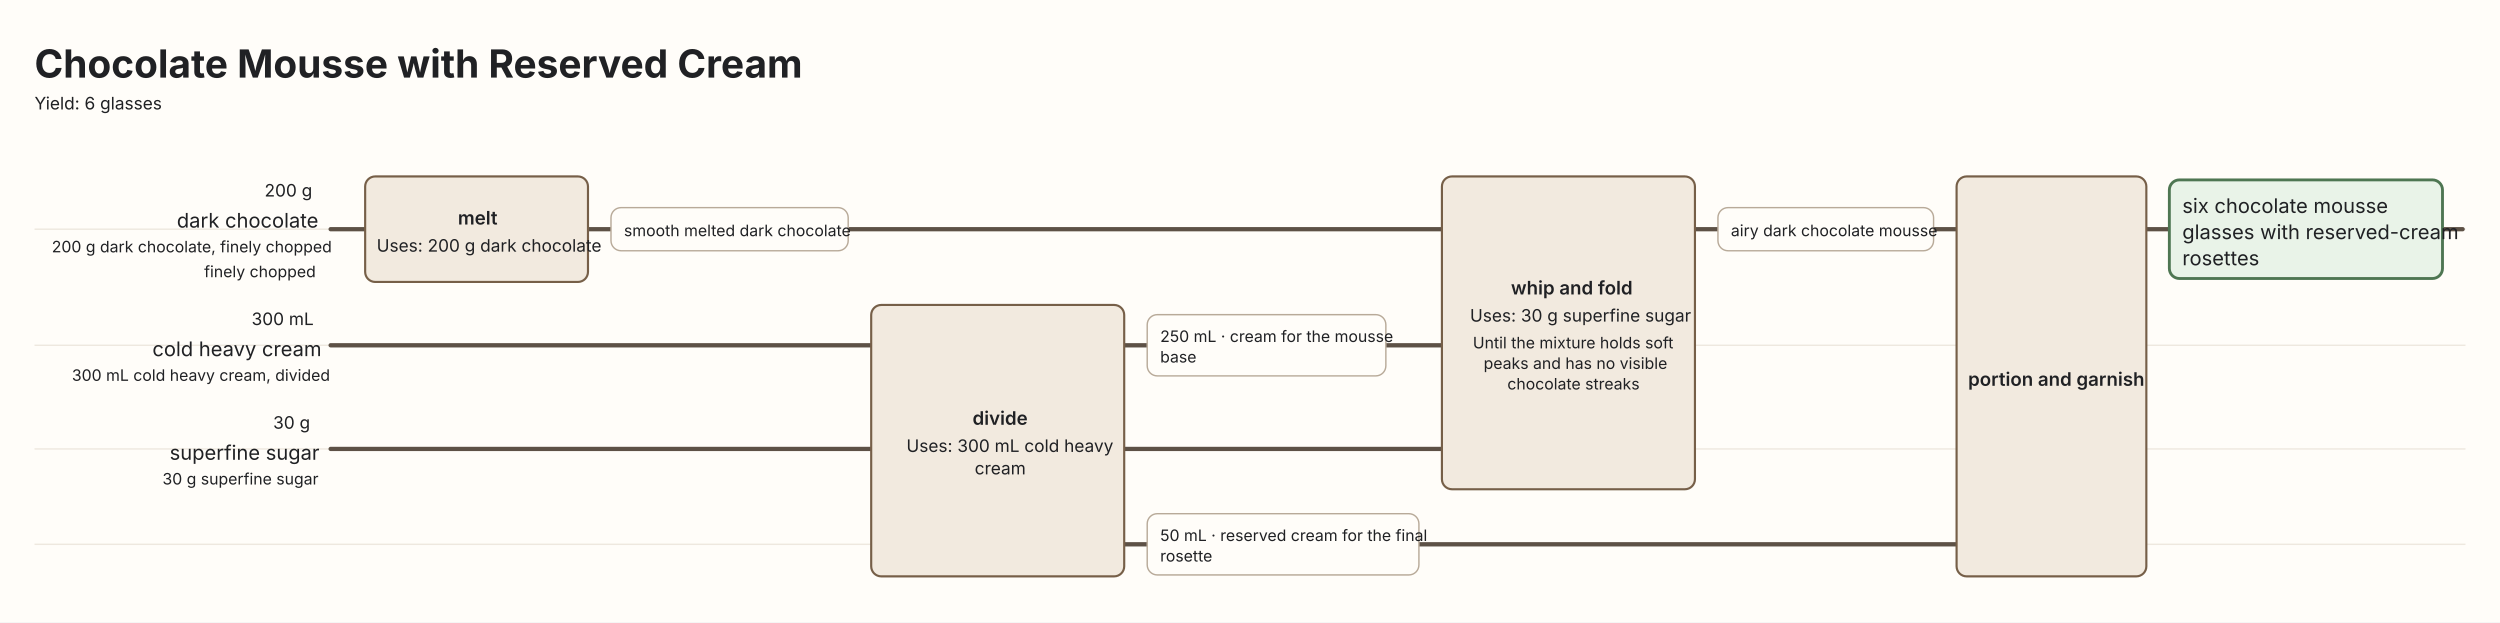
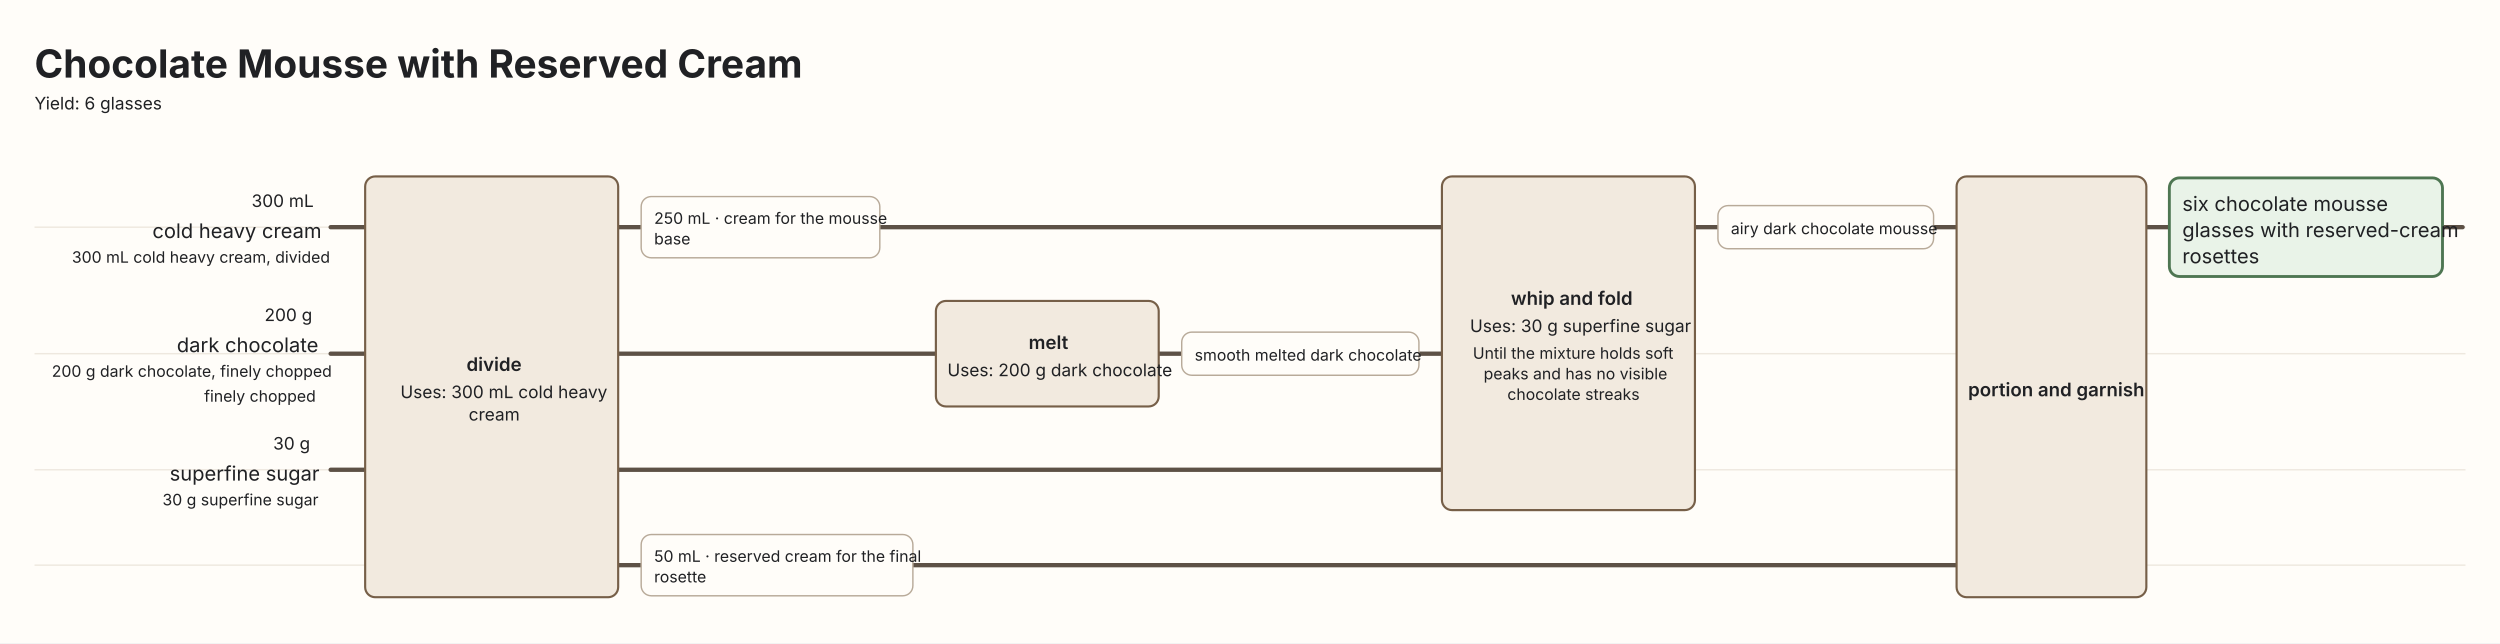
- <svg xmlns="http://www.w3.org/2000/svg" width="1739" height="432.926" viewBox="0 0 1739 432.926" role="img" aria-labelledby="rf-1d3e9a828bf0-title rf-1d3e9a828bf0-description" data-recipeflow-layout="recipeflow.tabular-layout/v1" data-recipeflow-notation="flow">
+ <svg xmlns="http://www.w3.org/2000/svg" width="1739" height="447.426" viewBox="0 0 1739 447.426" role="img" aria-labelledby="rf-579a621706e6-title rf-579a621706e6-description" data-recipeflow-layout="recipeflow.tabular-layout/v1" data-recipeflow-notation="flow">
  <style>text{font-family:Inter,"Segoe UI",Arial,"DejaVu Sans",sans-serif;fill:#202124}.guide{fill:none;stroke:#eee8df;stroke-width:1}.flow{fill:none;stroke:#5d5146;stroke-width:3;stroke-linecap:round;stroke-linejoin:round}.setup-dependency{fill:none;stroke:#b8aa99;stroke-width:1.5;stroke-dasharray:5 4}.op{fill:#f2eadf;stroke:#765f48;stroke-width:1.5}.setup{fill:#f7f4ef;stroke:#b8aa99;stroke-width:1}.material-label{fill:#fffdf9;stroke:#b8aa99;stroke-width:1}.final-output{fill:#e9f3e8;stroke:#4e7652;stroke-width:2}.grid-line{fill:none;stroke:#4f914d;stroke-width:1}.segment-link{fill:none;stroke:#36713a;stroke-width:1.5;stroke-dasharray:4 3}.grid-ingredient{fill:#fbfaf2;stroke:#4f914d;stroke-width:1}.grid-operation{fill:#fbfaf2;stroke:#4f914d;stroke-width:1.5}.grid-setup{fill:#fbfaf2;stroke:#4f914d;stroke-width:1.5}.grid-final{fill:#e9f3e8;stroke:#4f914d;stroke-width:1.5}.ingredient,.title{fill:none;stroke:none}@media print{.canvas{fill:#fff}.guide{stroke:#ddd}}</style>
-   <rect class="canvas" x="0" y="0" width="1739" height="432.926" fill="#fffdf9" />
-   <polyline id="path:guide:0" class="guide" points="24,159.426 1715,159.426" vector-effect="non-scaling-stroke" data-kind="guide" />
-   <polyline id="path:guide:1" class="guide" points="24,240.176 1715,240.176" vector-effect="non-scaling-stroke" data-kind="guide" />
-   <polyline id="path:guide:2" class="guide" points="24,312.276 1715,312.276" vector-effect="non-scaling-stroke" data-kind="guide" />
-   <polyline id="path:guide:3" class="guide" points="24,378.626 1715,378.626" vector-effect="non-scaling-stroke" data-kind="guide" />
-   <polyline id="path:material:chocolate" class="flow" points="230,159.426 254,159.426" vector-effect="non-scaling-stroke" data-kind="material" />
-   <polyline id="path:material:chocolate-mousse" class="flow" points="1179,159.426 1361,159.426" vector-effect="non-scaling-stroke" data-kind="material" />
-   <polyline id="path:material:cream" class="flow" points="230,240.176 606,240.176" vector-effect="non-scaling-stroke" data-kind="material" />
-   <polyline id="path:material:melted-chocolate" class="flow" points="409,159.426 1003,159.426" vector-effect="non-scaling-stroke" data-kind="material" />
-   <polyline id="path:material:mousse-cream" class="flow" points="782,240.176 1003,240.176" vector-effect="non-scaling-stroke" data-kind="material" />
-   <polyline id="path:material:mousse-glasses" class="flow" points="1493,159.426 1713,159.426" vector-effect="non-scaling-stroke" data-kind="material" />
-   <polyline id="path:material:reserved-cream" class="flow" points="782,378.626 1361,378.626" vector-effect="non-scaling-stroke" data-kind="material" />
-   <polyline id="path:material:sugar" class="flow" points="230,312.276 1003,312.276" vector-effect="non-scaling-stroke" data-kind="material" />
+   <rect class="canvas" x="0" y="0" width="1739" height="447.426" fill="#fffdf9" />
+   <polyline id="path:guide:0" class="guide" points="24,158.026 1715,158.026" vector-effect="non-scaling-stroke" data-kind="guide" />
+   <polyline id="path:guide:1" class="guide" points="24,246.026 1715,246.026" vector-effect="non-scaling-stroke" data-kind="guide" />
+   <polyline id="path:guide:2" class="guide" points="24,326.776 1715,326.776" vector-effect="non-scaling-stroke" data-kind="guide" />
+   <polyline id="path:guide:3" class="guide" points="24,393.126 1715,393.126" vector-effect="non-scaling-stroke" data-kind="guide" />
+   <polyline id="path:material:chocolate" class="flow" points="230,246.026 651,246.026" vector-effect="non-scaling-stroke" data-kind="material" />
+   <polyline id="path:material:chocolate-mousse" class="flow" points="1179,158.026 1361,158.026" vector-effect="non-scaling-stroke" data-kind="material" />
+   <polyline id="path:material:cream" class="flow" points="230,158.026 254,158.026" vector-effect="non-scaling-stroke" data-kind="material" />
+   <polyline id="path:material:melted-chocolate" class="flow" points="806,246.026 1003,246.026" vector-effect="non-scaling-stroke" data-kind="material" />
+   <polyline id="path:material:mousse-cream" class="flow" points="430,158.026 1003,158.026" vector-effect="non-scaling-stroke" data-kind="material" />
+   <polyline id="path:material:mousse-glasses" class="flow" points="1493,158.026 1713,158.026" vector-effect="non-scaling-stroke" data-kind="material" />
+   <polyline id="path:material:reserved-cream" class="flow" points="430,393.126 1361,393.126" vector-effect="non-scaling-stroke" data-kind="material" />
+   <polyline id="path:material:sugar" class="flow" points="230,326.776 1003,326.776" vector-effect="non-scaling-stroke" data-kind="material" />
  <rect id="box:title" class="title" x="24" y="24" width="1691" height="54.726" rx="7" vector-effect="non-scaling-stroke" />
-   <rect id="box:ingredient:chocolate" class="ingredient" x="24" y="117.726" width="196" height="83.4" rx="7" vector-effect="non-scaling-stroke" />
-   <rect id="box:material:chocolate-mousse" class="material-label" x="1195" y="144.426" width="150" height="30" rx="7" vector-effect="non-scaling-stroke" />
-   <rect id="box:ingredient:cream" class="ingredient" x="24" y="207.126" width="196" height="66.1" rx="7" vector-effect="non-scaling-stroke" />
-   <rect id="box:material:melted-chocolate" class="material-label" x="425" y="144.426" width="165" height="30" rx="7" vector-effect="non-scaling-stroke" />
-   <rect id="box:material:mousse-cream" class="material-label" x="798" y="218.876" width="166" height="42.6" rx="7" vector-effect="non-scaling-stroke" />
-   <rect id="box:material:mousse-glasses" class="final-output" x="1509" y="125.126" width="190" height="68.6" rx="7" vector-effect="non-scaling-stroke" />
-   <rect id="box:material:reserved-cream" class="material-label" x="798" y="357.326" width="189" height="42.6" rx="7" vector-effect="non-scaling-stroke" />
-   <rect id="box:ingredient:sugar" class="ingredient" x="24" y="279.226" width="196" height="66.1" rx="7" vector-effect="non-scaling-stroke" />
-   <rect id="box:operation:op:melt-chocolate" class="op" x="254" y="122.726" width="155" height="73.4" rx="7" vector-effect="non-scaling-stroke" />
-   <rect id="box:operation:op:split-cream" class="op" x="606" y="212.126" width="176" height="188.8" rx="7" vector-effect="non-scaling-stroke" />
-   <rect id="box:operation:op:make-mousse" class="op" x="1003" y="122.726" width="176" height="217.6" rx="7" vector-effect="non-scaling-stroke" />
-   <rect id="box:operation:op:finish" class="op" x="1361" y="122.726" width="132" height="278.2" rx="7" vector-effect="non-scaling-stroke" />
+   <rect id="box:ingredient:chocolate" class="ingredient" x="24" y="204.326" width="196" height="83.4" rx="7" vector-effect="non-scaling-stroke" />
+   <rect id="box:material:chocolate-mousse" class="material-label" x="1195" y="143.026" width="150" height="30" rx="7" vector-effect="non-scaling-stroke" />
+   <rect id="box:ingredient:cream" class="ingredient" x="24" y="124.976" width="196" height="66.1" rx="7" vector-effect="non-scaling-stroke" />
+   <rect id="box:material:melted-chocolate" class="material-label" x="822" y="231.026" width="165" height="30" rx="7" vector-effect="non-scaling-stroke" />
+   <rect id="box:material:mousse-cream" class="material-label" x="446" y="136.726" width="166" height="42.6" rx="7" vector-effect="non-scaling-stroke" />
+   <rect id="box:material:mousse-glasses" class="final-output" x="1509" y="123.726" width="190" height="68.6" rx="7" vector-effect="non-scaling-stroke" />
+   <rect id="box:material:reserved-cream" class="material-label" x="446" y="371.826" width="189" height="42.6" rx="7" vector-effect="non-scaling-stroke" />
+   <rect id="box:ingredient:sugar" class="ingredient" x="24" y="293.726" width="196" height="66.1" rx="7" vector-effect="non-scaling-stroke" />
+   <rect id="box:operation:op:split-cream" class="op" x="254" y="122.726" width="176" height="292.7" rx="7" vector-effect="non-scaling-stroke" />
+   <rect id="box:operation:op:melt-chocolate" class="op" x="651" y="209.326" width="155" height="73.4" rx="7" vector-effect="non-scaling-stroke" />
+   <rect id="box:operation:op:make-mousse" class="op" x="1003" y="122.726" width="176" height="232.1" rx="7" vector-effect="non-scaling-stroke" />
+   <rect id="box:operation:op:finish" class="op" x="1361" y="122.726" width="132" height="292.7" rx="7" vector-effect="non-scaling-stroke" />
  <text id="text:title" data-role="title" font-size="27.02" font-weight="700" fill="#202124" xml:space="preserve" aria-label="Chocolate Mousse with Reserved Cream">
    <tspan x="24" dy="0" y="54">Chocolate Mousse with Reserved Cream</tspan>
  </text>
  <text id="text:yield" data-role="recipe-yield" font-size="12" font-weight="400" fill="#66615c" xml:space="preserve" aria-label="Yield: 6 glasses">
    <tspan x="24" dy="0" y="76.126">Yield: 6 glasses</tspan>
  </text>
  <text id="text:ingredient:chocolate:quantity" data-role="ingredient-quantity" font-size="12" font-weight="400" fill="#66615c" xml:space="preserve" aria-label="200 g">
-     <tspan x="184" dy="0" y="136.726">200 g</tspan>
+     <tspan x="184" dy="0" y="223.326">200 g</tspan>
  </text>
  <text id="text:ingredient:chocolate:label" data-role="ingredient-label" font-size="14" font-weight="400" fill="#202124" xml:space="preserve" aria-label="dark chocolate">
-     <tspan x="123" dy="0" y="158.326">dark chocolate</tspan>
+     <tspan x="123" dy="0" y="244.926">dark chocolate</tspan>
  </text>
  <text id="text:ingredient:chocolate:source" data-role="ingredient-source" font-size="11" font-weight="400" fill="#66615c" xml:space="preserve" aria-label="200 g dark chocolate, finely chopped">
-     <tspan x="36" dy="0" y="175.526">200 g dark chocolate, finely chopped</tspan>
+     <tspan x="36" dy="0" y="262.126">200 g dark chocolate, finely chopped</tspan>
  </text>
  <text id="text:ingredient:chocolate:preparation" data-role="ingredient-preparation" font-size="11" font-weight="400" fill="#66615c" xml:space="preserve" aria-label="finely chopped">
-     <tspan x="142" dy="0" y="192.826">finely chopped</tspan>
+     <tspan x="142" dy="0" y="279.426">finely chopped</tspan>
  </text>
  <text id="text:material:chocolate-mousse" data-role="material-label" font-size="11" font-weight="400" fill="#66615c" xml:space="preserve" aria-label="airy dark chocolate mousse">
-     <tspan x="1204" dy="0" y="164.276">airy dark chocolate mousse</tspan>
+     <tspan x="1204" dy="0" y="162.876">airy dark chocolate mousse</tspan>
  </text>
  <text id="text:ingredient:cream:quantity" data-role="ingredient-quantity" font-size="12" font-weight="400" fill="#66615c" xml:space="preserve" aria-label="300 mL">
-     <tspan x="175" dy="0" y="226.126">300 mL</tspan>
+     <tspan x="175" dy="0" y="143.976">300 mL</tspan>
  </text>
  <text id="text:ingredient:cream:label" data-role="ingredient-label" font-size="14" font-weight="400" fill="#202124" xml:space="preserve" aria-label="cold heavy cream">
-     <tspan x="106" dy="0" y="247.726">cold heavy cream</tspan>
+     <tspan x="106" dy="0" y="165.576">cold heavy cream</tspan>
  </text>
  <text id="text:ingredient:cream:source" data-role="ingredient-source" font-size="11" font-weight="400" fill="#66615c" xml:space="preserve" aria-label="300 mL cold heavy cream, divided">
-     <tspan x="50" dy="0" y="264.926">300 mL cold heavy cream, divided</tspan>
+     <tspan x="50" dy="0" y="182.776">300 mL cold heavy cream, divided</tspan>
  </text>
  <text id="text:material:melted-chocolate" data-role="material-label" font-size="11" font-weight="400" fill="#66615c" xml:space="preserve" aria-label="smooth melted dark chocolate">
-     <tspan x="434" dy="0" y="164.276">smooth melted dark chocolate</tspan>
+     <tspan x="831" dy="0" y="250.876">smooth melted dark chocolate</tspan>
  </text>
  <text id="text:material:mousse-cream" data-role="material-label" font-size="11" font-weight="400" fill="#66615c" xml:space="preserve" aria-label="250 mL · cream for the mousse base">
-     <tspan x="807" dy="0" y="237.876">250 mL · cream for the mousse</tspan>
-     <tspan x="807" dy="0" y="252.176">base</tspan>
+     <tspan x="455" dy="0" y="155.726">250 mL · cream for the mousse</tspan>
+     <tspan x="455" dy="0" y="170.026">base</tspan>
  </text>
  <text id="text:material:mousse-glasses" data-role="final-label" font-size="14" font-weight="400" fill="#202124" xml:space="preserve" aria-label="six chocolate mousse glasses with reserved-cream rosettes">
-     <tspan x="1518" dy="0" y="148.126">six chocolate mousse</tspan>
-     <tspan x="1518" dy="0" y="166.326">glasses with reserved-cream</tspan>
-     <tspan x="1518" dy="0" y="184.526">rosettes</tspan>
+     <tspan x="1518" dy="0" y="146.726">six chocolate mousse</tspan>
+     <tspan x="1518" dy="0" y="164.926">glasses with reserved-cream</tspan>
+     <tspan x="1518" dy="0" y="183.126">rosettes</tspan>
  </text>
  <text id="text:material:reserved-cream" data-role="material-label" font-size="11" font-weight="400" fill="#66615c" xml:space="preserve" aria-label="50 mL · reserved cream for the final rosette">
-     <tspan x="807" dy="0" y="376.326">50 mL · reserved cream for the final</tspan>
-     <tspan x="807" dy="0" y="390.626">rosette</tspan>
+     <tspan x="455" dy="0" y="390.826">50 mL · reserved cream for the final</tspan>
+     <tspan x="455" dy="0" y="405.126">rosette</tspan>
  </text>
  <text id="text:ingredient:sugar:quantity" data-role="ingredient-quantity" font-size="12" font-weight="400" fill="#66615c" xml:space="preserve" aria-label="30 g">
-     <tspan x="190" dy="0" y="298.226">30 g</tspan>
+     <tspan x="190" dy="0" y="312.726">30 g</tspan>
  </text>
  <text id="text:ingredient:sugar:label" data-role="ingredient-label" font-size="14" font-weight="400" fill="#202124" xml:space="preserve" aria-label="superfine sugar">
-     <tspan x="118" dy="0" y="319.826">superfine sugar</tspan>
+     <tspan x="118" dy="0" y="334.326">superfine sugar</tspan>
  </text>
  <text id="text:ingredient:sugar:source" data-role="ingredient-source" font-size="11" font-weight="400" fill="#66615c" xml:space="preserve" aria-label="30 g superfine sugar">
-     <tspan x="113" dy="0" y="337.026">30 g superfine sugar</tspan>
+     <tspan x="113" dy="0" y="351.526">30 g superfine sugar</tspan>
+   </text>
+   <text id="text:operation:op:split-cream:action" data-role="operation-action" font-size="13" font-weight="600" fill="#202124" xml:space="preserve" aria-label="divide">
+     <tspan x="324.5" dy="0" y="258.026">divide</tspan>
+   </text>
+   <text id="text:operation:op:split-cream:input-quantities" data-role="operation-input-quantity" font-size="12" font-weight="400" fill="#66615c" xml:space="preserve" aria-label="Uses: 300 mL cold heavy cream">
+     <tspan x="278.5" dy="0" y="276.926">Uses: 300 mL cold heavy</tspan>
+     <tspan x="326" dy="0" y="292.526">cream</tspan>
  </text>
  <text id="text:operation:op:melt-chocolate:action" data-role="operation-action" font-size="13" font-weight="600" fill="#202124" xml:space="preserve" aria-label="melt">
-     <tspan x="318.5" dy="0" y="156.176">melt</tspan>
+     <tspan x="715.5" dy="0" y="242.776">melt</tspan>
  </text>
  <text id="text:operation:op:melt-chocolate:input-quantities" data-role="operation-input-quantity" font-size="12" font-weight="400" fill="#66615c" xml:space="preserve" aria-label="Uses: 200 g dark chocolate">
-     <tspan x="262" dy="0" y="175.076">Uses: 200 g dark chocolate</tspan>
-   </text>
-   <text id="text:operation:op:split-cream:action" data-role="operation-action" font-size="13" font-weight="600" fill="#202124" xml:space="preserve" aria-label="divide">
-     <tspan x="676.5" dy="0" y="295.476">divide</tspan>
-   </text>
-   <text id="text:operation:op:split-cream:input-quantities" data-role="operation-input-quantity" font-size="12" font-weight="400" fill="#66615c" xml:space="preserve" aria-label="Uses: 300 mL cold heavy cream">
-     <tspan x="630.5" dy="0" y="314.376">Uses: 300 mL cold heavy</tspan>
-     <tspan x="678" dy="0" y="329.976">cream</tspan>
+     <tspan x="659" dy="0" y="261.676">Uses: 200 g dark chocolate</tspan>
  </text>
  <text id="text:operation:op:make-mousse:action" data-role="operation-action" font-size="13" font-weight="600" fill="#202124" xml:space="preserve" aria-label="whip and fold">
-     <tspan x="1051" dy="0" y="204.826">whip and fold</tspan>
+     <tspan x="1051" dy="0" y="212.076">whip and fold</tspan>
  </text>
  <text id="text:operation:op:make-mousse:input-quantities" data-role="operation-input-quantity" font-size="12" font-weight="400" fill="#66615c" xml:space="preserve" aria-label="Uses: 30 g superfine sugar">
-     <tspan x="1022.5" dy="0" y="223.726">Uses: 30 g superfine sugar</tspan>
+     <tspan x="1022.5" dy="0" y="230.976">Uses: 30 g superfine sugar</tspan>
  </text>
  <text id="text:operation:op:make-mousse:until" data-role="operation-until" font-size="11" font-weight="400" fill="#66615c" xml:space="preserve" aria-label="Until the mixture holds soft peaks and has no visible chocolate streaks">
-     <tspan x="1024.5" dy="0" y="242.326">Until the mixture holds soft</tspan>
-     <tspan x="1032" dy="0" y="256.626">peaks and has no visible</tspan>
-     <tspan x="1048.5" dy="0" y="270.926">chocolate streaks</tspan>
+     <tspan x="1024.5" dy="0" y="249.576">Until the mixture holds soft</tspan>
+     <tspan x="1032" dy="0" y="263.876">peaks and has no visible</tspan>
+     <tspan x="1048.5" dy="0" y="278.176">chocolate streaks</tspan>
  </text>
  <text id="text:operation:op:finish:action" data-role="operation-action" font-size="13" font-weight="600" fill="#202124" xml:space="preserve" aria-label="portion and garnish">
-     <tspan x="1369" dy="0" y="268.376">portion and garnish</tspan>
+     <tspan x="1369" dy="0" y="275.626">portion and garnish</tspan>
  </text>
</svg>
